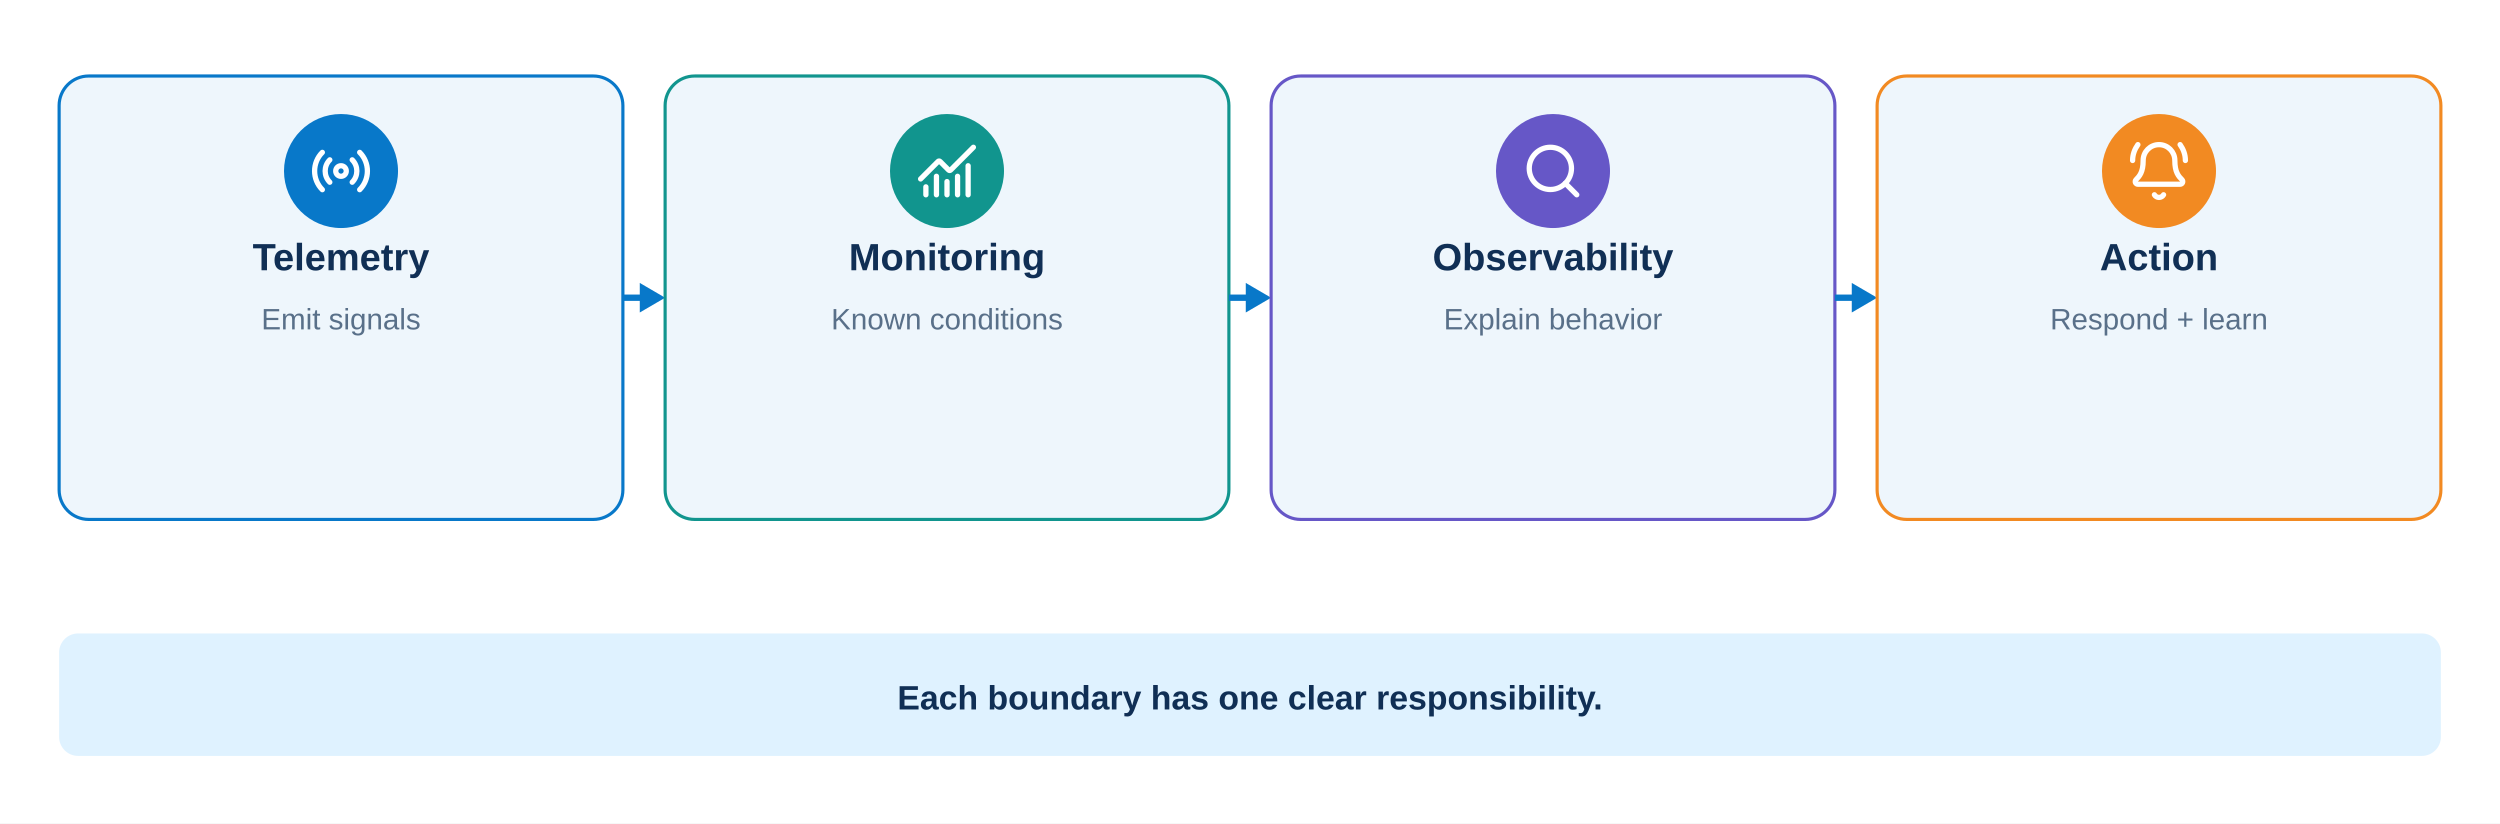
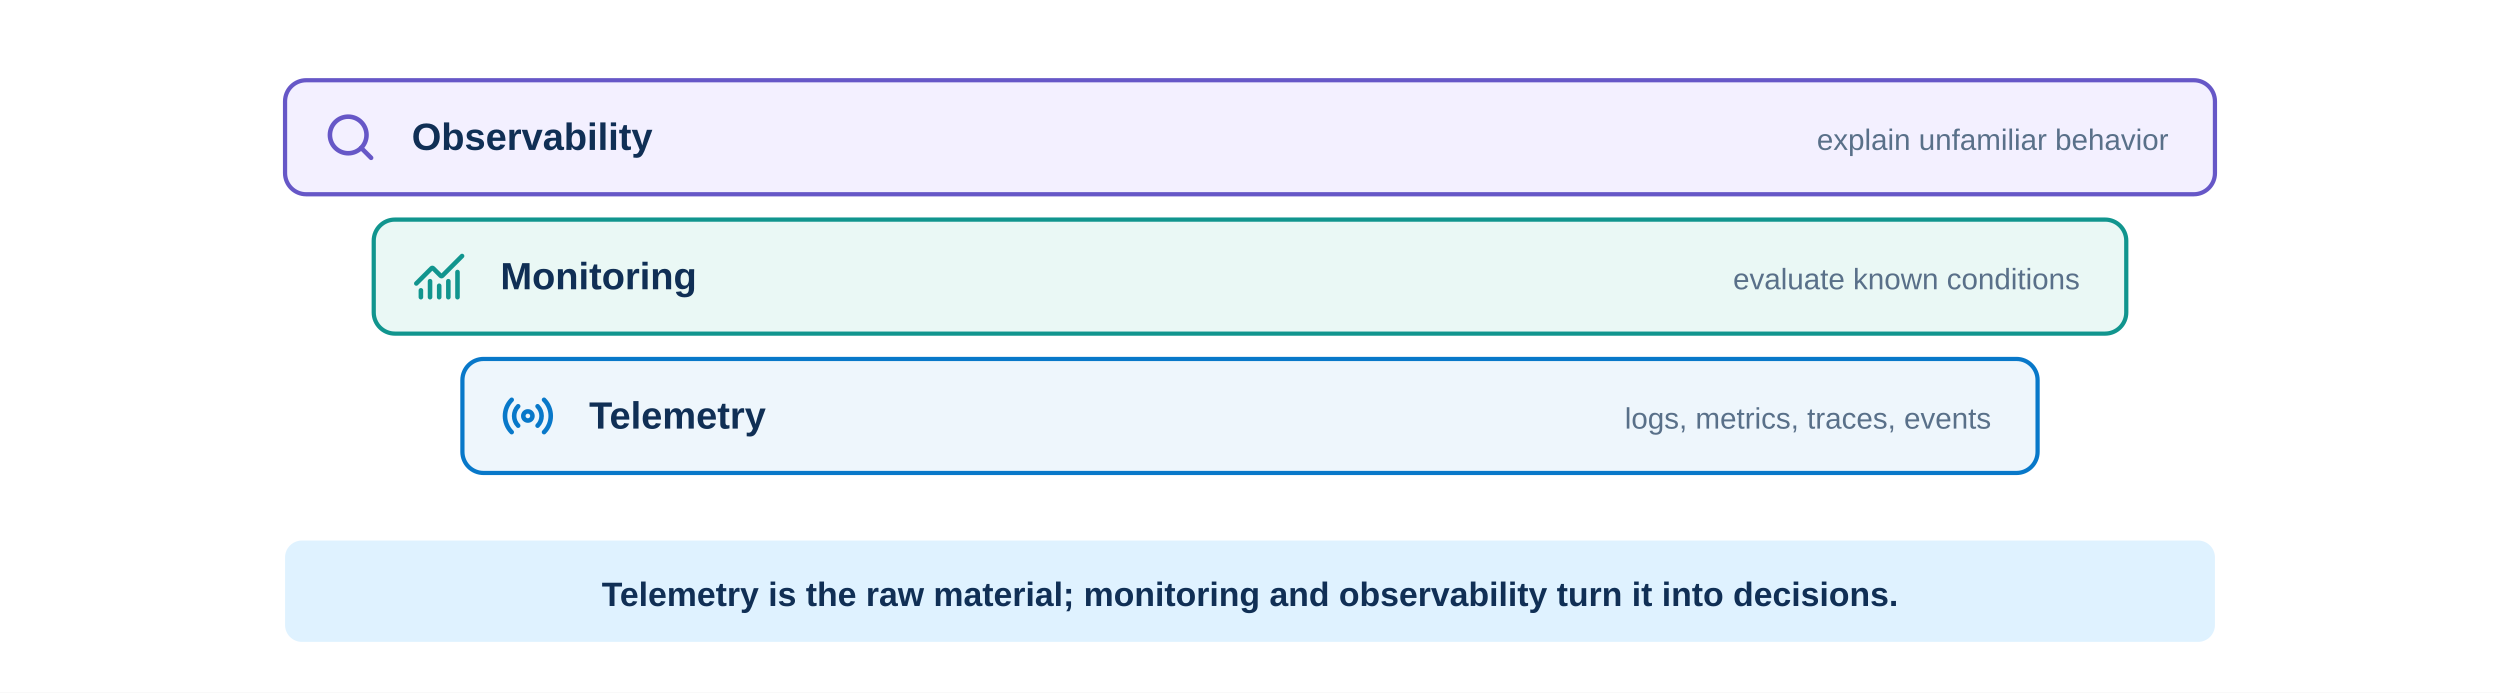
- <svg xmlns="http://www.w3.org/2000/svg" width="1184" height="390" viewBox="0 0 1184 390">
+ <svg xmlns="http://www.w3.org/2000/svg" width="1184" height="328" viewBox="0 0 1184 328">
  <rect width="100%" height="100%" fill="white" />
  <style>.label{font:700 18px Arial,sans-serif;fill:#102f55}.sub{font:400 14px Arial,sans-serif;fill:#597089}.band{font:700 16px Arial,sans-serif;fill:#102f55}.small{font:600 14px Arial,sans-serif;fill:#102f55}</style>
-   <rect x="28" y="36" width="267" height="210" rx="14" fill="#eef6fc" stroke="#0878c9" stroke-width="1.5" />
-   <circle cx="161.5" cy="81" r="27" fill="#0878c9" />
-   <g transform="translate(146.5 66) scale(1.25)" fill="none" stroke="#ffffff" stroke-width="2" stroke-linecap="round" stroke-linejoin="round">
-     <path d="M16.247 7.761a6 6 0 0 1 0 8.478" />
-     <path d="M19.075 4.933a10 10 0 0 1 0 14.134" />
-     <path d="M4.925 19.067a10 10 0 0 1 0-14.134" />
-     <path d="M7.753 16.239a6 6 0 0 1 0-8.478" />
-     <circle cx="12" cy="12" r="2" />
+   <rect x="135" y="38" width="914" height="54" rx="10" fill="#f3f0ff" stroke="#6657c7" stroke-width="2" />
+   <g transform="translate(153 52) scale(1.083333)" fill="none" stroke="#6657c7" stroke-width="2" stroke-linecap="round" stroke-linejoin="round">
+     <path d="m21 21-4.34-4.34" />
+     <circle cx="11" cy="11" r="8" />
  </g>
-   <text x="161.5" y="128" text-anchor="middle" class="label">Telemetry</text>
-   <text x="161.5" y="156" text-anchor="middle" class="sub">Emit signals</text>
-   <line x1="295" y1="141" x2="304" y2="141" stroke="#0878c9" stroke-width="3" />
-   <path d="M303 134 L315 141 L303 148Z" fill="#0878c9" />
-   <rect x="315" y="36" width="267" height="210" rx="14" fill="#eef6fc" stroke="#11958e" stroke-width="1.5" />
-   <circle cx="448.5" cy="81" r="27" fill="#11958e" />
-   <g transform="translate(433.5 66) scale(1.25)" fill="none" stroke="#ffffff" stroke-width="2" stroke-linecap="round" stroke-linejoin="round">
+   <text x="195" y="71" text-anchor="start" class="label">Observability</text>
+   <text x="1027" y="71" text-anchor="end" class="sub">explain unfamiliar behavior</text>
+   <rect x="177" y="104" width="830" height="54" rx="10" fill="#eaf8f5" stroke="#11958e" stroke-width="2" />
+   <g transform="translate(195 118) scale(1.083333)" fill="none" stroke="#11958e" stroke-width="2" stroke-linecap="round" stroke-linejoin="round">
    <path d="M12 16v5" />
    <path d="M16 14v7" />
    <path d="M20 10v11" />
    <path d="m22 3-8.646 8.646a.5.5 0 0 1-.708 0L9.354 8.354a.5.5 0 0 0-.707 0L2 15" />
    <path d="M4 18v3" />
    <path d="M8 14v7" />
  </g>
-   <text x="448.5" y="128" text-anchor="middle" class="label">Monitoring</text>
-   <text x="448.5" y="156" text-anchor="middle" class="sub">Known conditions</text>
-   <line x1="582" y1="141" x2="591" y2="141" stroke="#0878c9" stroke-width="3" />
-   <path d="M590 134 L602 141 L590 148Z" fill="#0878c9" />
-   <rect x="602" y="36" width="267" height="210" rx="14" fill="#eef6fc" stroke="#6657c7" stroke-width="1.5" />
-   <circle cx="735.5" cy="81" r="27" fill="#6657c7" />
-   <g transform="translate(720.5 66) scale(1.25)" fill="none" stroke="#ffffff" stroke-width="2" stroke-linecap="round" stroke-linejoin="round">
-     <path d="m21 21-4.34-4.34" />
-     <circle cx="11" cy="11" r="8" />
+   <text x="237" y="137" text-anchor="start" class="label">Monitoring</text>
+   <text x="985" y="137" text-anchor="end" class="sub">evaluate known conditions</text>
+   <rect x="219" y="170" width="746" height="54" rx="10" fill="#eef6fc" stroke="#0878c9" stroke-width="2" />
+   <g transform="translate(237 184) scale(1.083333)" fill="none" stroke="#0878c9" stroke-width="2" stroke-linecap="round" stroke-linejoin="round">
+     <path d="M16.247 7.761a6 6 0 0 1 0 8.478" />
+     <path d="M19.075 4.933a10 10 0 0 1 0 14.134" />
+     <path d="M4.925 19.067a10 10 0 0 1 0-14.134" />
+     <path d="M7.753 16.239a6 6 0 0 1 0-8.478" />
+     <circle cx="12" cy="12" r="2" />
  </g>
-   <text x="735.5" y="128" text-anchor="middle" class="label">Observability</text>
-   <text x="735.5" y="156" text-anchor="middle" class="sub">Explain behavior</text>
-   <line x1="869" y1="141" x2="878" y2="141" stroke="#0878c9" stroke-width="3" />
-   <path d="M877 134 L889 141 L877 148Z" fill="#0878c9" />
-   <rect x="889" y="36" width="267" height="210" rx="14" fill="#eef6fc" stroke="#f28a22" stroke-width="1.5" />
-   <circle cx="1022.5" cy="81" r="27" fill="#f28a22" />
-   <g transform="translate(1007.5 66) scale(1.25)" fill="none" stroke="#ffffff" stroke-width="2" stroke-linecap="round" stroke-linejoin="round">
-     <path d="M10.268 21a2 2 0 0 0 3.464 0" />
-     <path d="M22 8c0-2.3-.8-4.3-2-6" />
-     <path d="M3.262 15.326A1 1 0 0 0 4 17h16a1 1 0 0 0 .74-1.673C19.41 13.956 18 12.499 18 8A6 6 0 0 0 6 8c0 4.499-1.411 5.956-2.738 7.326" />
-     <path d="M4 2C2.8 3.7 2 5.7 2 8" />
-   </g>
-   <text x="1022.5" y="128" text-anchor="middle" class="label">Action</text>
-   <text x="1022.5" y="156" text-anchor="middle" class="sub">Respond + learn</text>
-   <rect x="28" y="300" width="1128" height="58" rx="9" fill="#dff2ff" />
-   <text x="592" y="336" text-anchor="middle" class="band">Each boundary has one clear responsibility.</text>
+   <text x="279" y="203" text-anchor="start" class="label">Telemetry</text>
+   <text x="943" y="203" text-anchor="end" class="sub">logs, metrics, traces, events</text>
+   <rect x="135" y="256" width="914" height="48" rx="8" fill="#dff2ff" />
+   <text x="592" y="287" text-anchor="middle" class="band">Telemetry is the raw material; monitoring and observability turn it into decisions.</text>
</svg>
